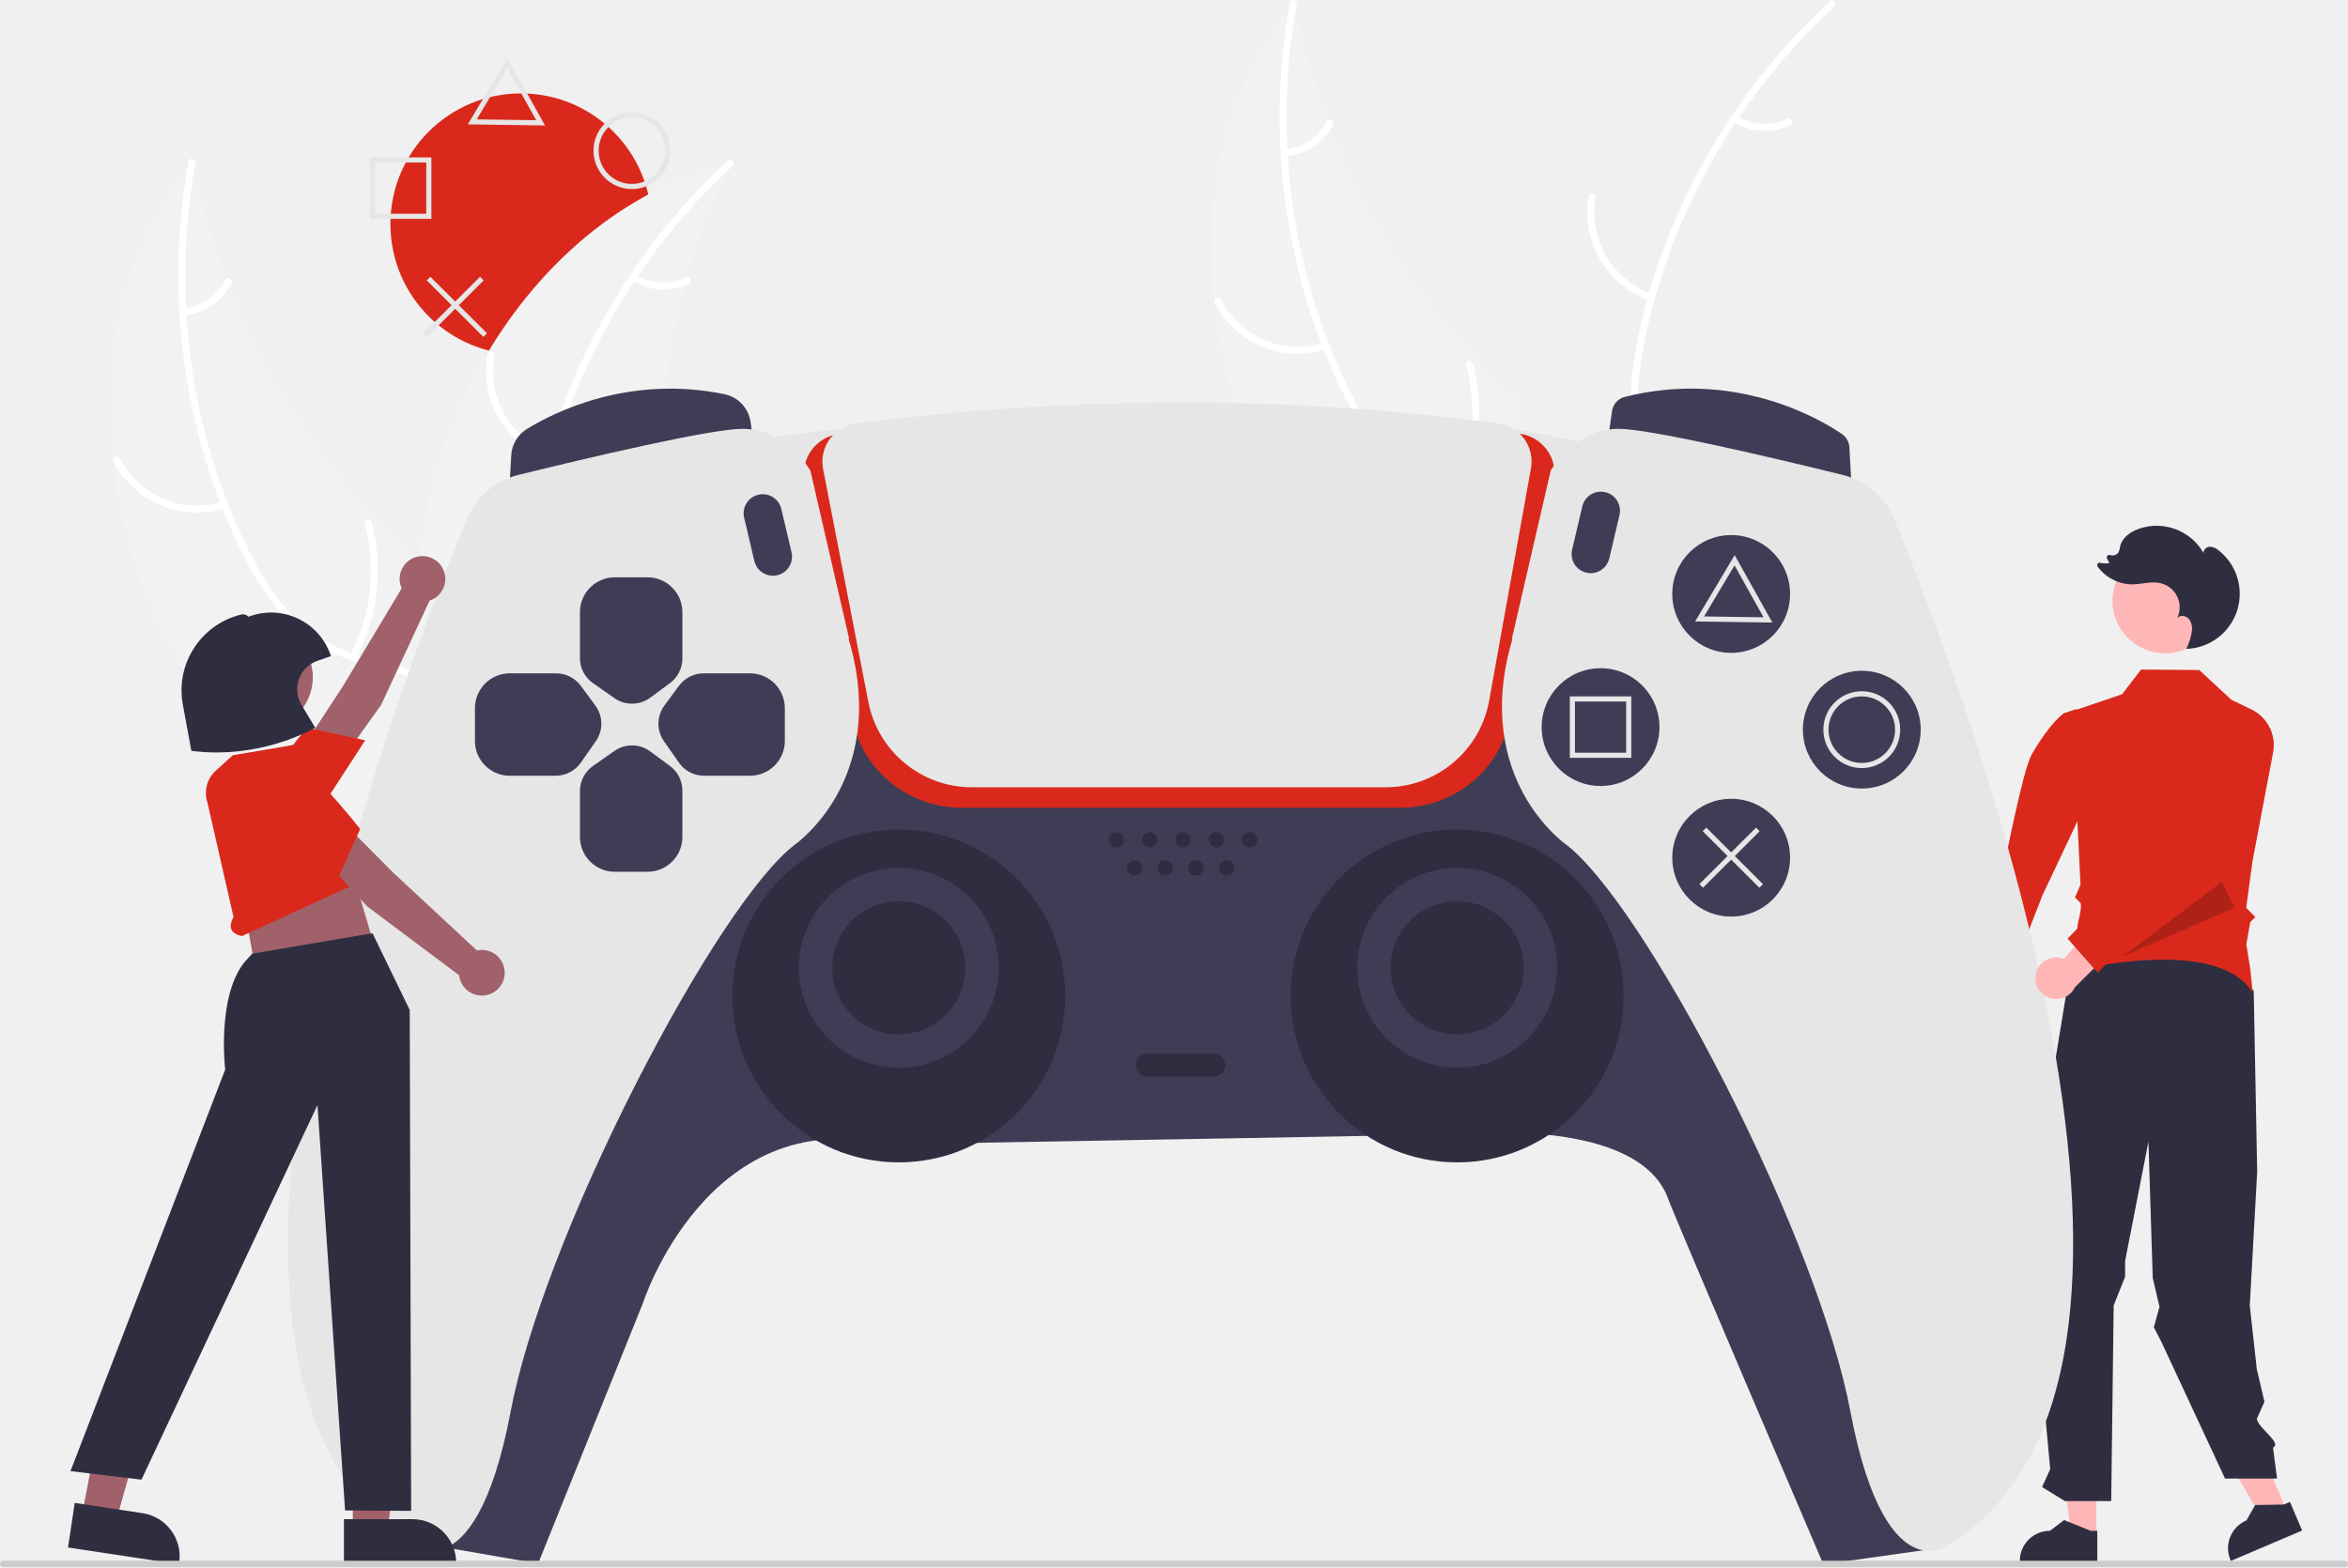
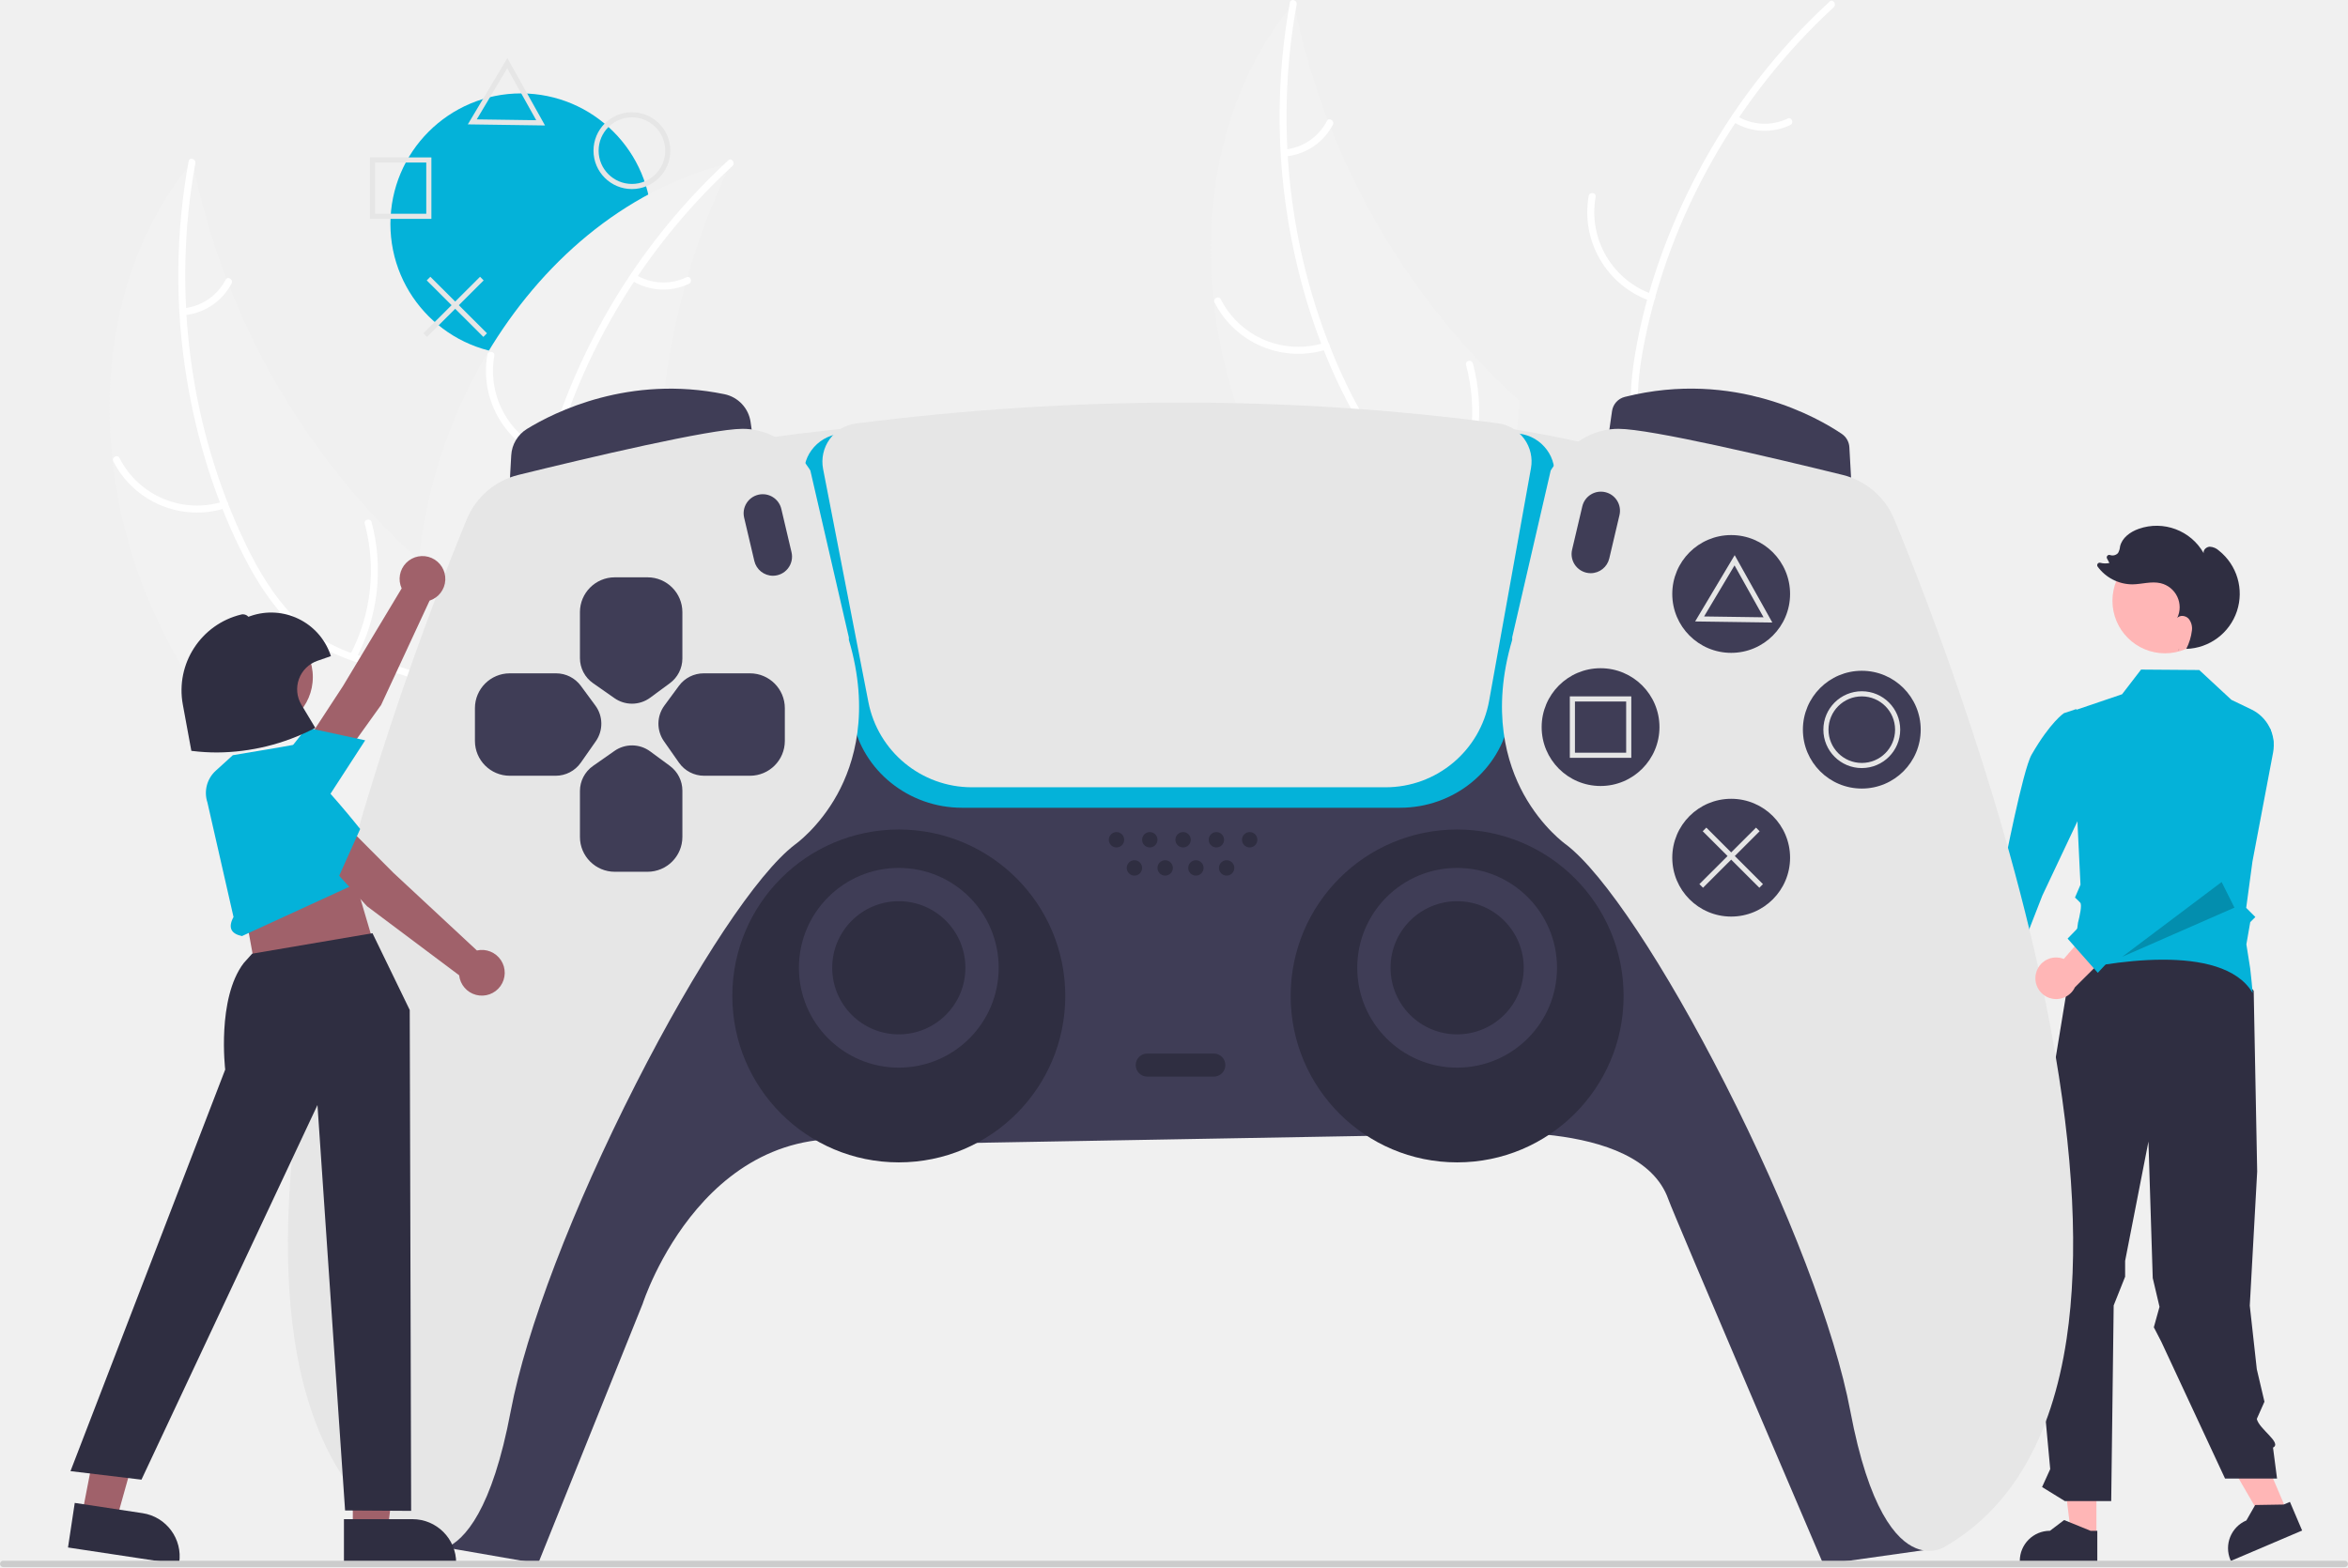
<svg xmlns="http://www.w3.org/2000/svg" data-name="Layer 1" width="916.775" height="612.055" viewBox="0 0 916.775 612.055">
  <polygon points="893.363 591.2 884.309 595.057 865.118 561.972 878.481 556.278 893.363 591.2" fill="#ffb6b6" />
  <polygon points="818.545 599.767 808.704 599.766 804.022 561.806 818.547 561.806 818.545 599.767" fill="#ffb6b6" />
  <path d="M960.504,754.006,930.24,754.005v-.383a11.78,11.78,0,0,1,11.78-11.779h.001l5.528-4.194,10.314,4.195,2.642 0Z" transform="translate(-141.6125 -143.9725)" fill="#2f2e41" />
  <path d="M1040.481,741.744l-27.841,11.865-.15-.352a11.78,11.78,0,0,1,6.218-15.455l.001-0,3.441-6.026,11.133-.185,2.43-1.036Z" transform="translate(-141.6125 -143.9725)" fill="#2f2e41" />
  <path d="M950.504,519.075l-14.957,91.075,4.071,13.572-5.341,9.612,7.844,84.415-3.184,7.01,8.896,5.487h18.102l.961-76.421,4.472-11.22V636.42l9.103-46.6,1.676,53.304,2.648,11.238-2.224,8.001,2.906,5.606,24.906,53.48h20.299l-1.57-12.094h0c3.637-1.841-5.46-7.223-6.334-11.204l2.989-6.725-2.989-12.703-2.741-24.822,2.89-52.395-1.36-70.556c-6.815-9.137-14.376-16.184-23.746-18.158Z" transform="translate(-141.6125 -143.9725)" fill="#2f2e41" />
  <circle id="e3f68381-4551-4dde-a951-c654c55667ae" data-name="ab6171fa-7d69-4734-b81c-8dff60f9761b" cx="845.316" cy="234.649" r="20.513" fill="#ffb6b6" />
  <path d="M902.352,540.594a8.072,8.072,0,0,1,7.543-9.814l8.263-27.471,9.553,11.444-9.312,24.332a8.116,8.116,0,0,1-16.048,1.509Z" transform="translate(-141.6125 -143.9725)" fill="#ffb6b6" />
-   <path id="eb9b57ee-86ab-410d-b03f-f9f5ae1c3330-315" data-name="f348f81f-b961-4ae4-bc6b-758f6acfb12a" d="M955.956,427.68l-3.703-6.766-4.772,1.593s-5.268,3.399-12.645,16.233c-3.412,5.936-10.787,43.997-10.787,43.997L906.81,528.384l17.575,2.971,14.664-37.618,17-36Z" transform="translate(-141.6125 -143.9725)" fill="#da291c" />
-   <path d="M986.168,518.788c14.443,0,29.016,2.844,34.984,13.01-.156-2.21-.547-6.043-.953-9.56l-1.493-9.449,1.513-8.664,2-2-3.582-3.582,2.443-18.084,8.065-42.603A15.471,15.471,0,0,0,1020.62,421.034l-7.749-3.726-12.561-11.651-22.722-.17-7.413,9.637-19.514,6.628,3.275,67.761-2.147,5.01c.481.442,1.497,1.386,2.046,1.995.778.86-.213,5.291-.873,7.854l-.907,6.831,2.855,2.04-3.711,4.384-.742,5.565C954.144,522.32,970.076,518.788,986.168,518.788Z" transform="translate(-141.6125 -143.9725)" fill="#da291c" />
+   <path id="eb9b57ee-86ab-410d-b03f-f9f5ae1c3330-105" data-name="f348f81f-b961-4ae4-bc6b-758f6acfb12a" d="M955.956,427.68l-3.703-6.766-4.772,1.593s-5.268,3.399-12.645,16.233c-3.412,5.936-10.787,43.997-10.787,43.997L906.81,528.384l17.575,2.971,14.664-37.618,17-36Z" transform="translate(-141.6125 -143.9725)" fill="#04b2d9" />
+   <path d="M986.168,518.788c14.443,0,29.016,2.844,34.984,13.01-.156-2.21-.547-6.043-.953-9.56l-1.493-9.449,1.513-8.664,2-2-3.582-3.582,2.443-18.084,8.065-42.603A15.471,15.471,0,0,0,1020.62,421.034l-7.749-3.726-12.561-11.651-22.722-.17-7.413,9.637-19.514,6.628,3.275,67.761-2.147,5.01c.481.442,1.497,1.386,2.046,1.995.778.86-.213,5.291-.873,7.854l-.907,6.831,2.855,2.04-3.711,4.384-.742,5.565C954.144,522.32,970.076,518.788,986.168,518.788Z" transform="translate(-141.6125 -143.9725)" fill="#04b2d9" />
  <path d="M992.176,398.13q.131-.289.262-.581c-.034.001-.067.006-.1.007Z" transform="translate(-141.6125 -143.9725)" fill="#2f2e41" />
  <path d="M1008.012,359.041a5.71,5.71,0,0,0-3.577-1.546c-1.326.043-2.672,1.241-2.397,2.539A21.08,21.08,0,0,0,976.67,350.521c-3.297,1.163-6.53,3.49-7.287,6.903a6.217,6.217,0,0,1-.783,2.548,2.909,2.909,0,0,1-3.096.784l-.033-.01a.969.969,0,0,0-1.171,1.368l.933,1.74a7.475,7.475,0,0,1-3.561-.076.968.968,0,0,0-1.028,1.507,16.879,16.879,0,0,0,13.459,6.918c3.727-.023,7.493-1.307,11.12-.45a9.659,9.659,0,0,1,6.497,13.56c1.114-1.219,3.268-.93,4.408.265a6.046,6.046,0,0,1,1.32,4.626,21.465,21.465,0,0,1-2.204,7.205,21.54,21.54,0,0,0,12.768-38.37Z" transform="translate(-141.6125 -143.9725)" fill="#2f2e41" />
-   <circle cx="203.437" cy="87.481" r="51" fill="#da291c" />
+   <circle cx="203.437" cy="87.481" r="51" fill="#04b2d9" />
  <path d="M201.709,383.163c-25.59-56.603-24.647-128.351,15.068-176.115A286.207,286.207,0,0,0,319.216,374.734c20.447,16.145,44.87,31.973,50.455,57.42,3.476,15.834-1.451,32.581-9.968,46.373-8.518,13.793-20.39,25.139-32.127,36.32l-1.317,3.826C275.186,483.313,227.299,439.767,201.709,383.163Z" transform="translate(-141.6125 -143.9725)" fill="#f2f2f2" />
  <path d="M217.882,207.738c-9.14,50.048-2.35,103.341,19.866,149.194,4.803,9.913,10.538,19.552,18.216,27.525,7.682,7.977,16.866,12.998,27.432,16.083,9.659,2.82,19.866,4.586,28.672,9.706,9.281,5.396,15.041,14.45,17.285,24.832,2.745,12.703.763,25.636-1.616,38.215-2.641,13.967-5.605,28.432-1.778,42.473.464,1.701-2.203,2.321-2.666.623-6.658-24.428,6.287-48.521,4.478-73.08-.844-11.46-5.147-22.735-14.974-29.375-8.593-5.806-19.116-7.637-28.921-10.408-10.295-2.91-19.541-7.354-27.409-14.726-8.048-7.541-14.172-16.976-19.207-26.723-11.356-21.982-18.842-46.201-22.802-70.586a248.968,248.968,0,0,1,.809-84.56c.316-1.729,2.93-.909,2.616.808Z" transform="translate(-141.6125 -143.9725)" fill="#fff" />
  <path d="M229.741,342.409A36.702,36.702,0,0,1,185.858,324.161c-.796-1.571,1.608-2.882,2.405-1.309a33.986,33.986,0,0,0,40.855,16.891c1.675-.546,2.288,2.124.623,2.666Z" transform="translate(-141.6125 -143.9725)" fill="#fff" />
  <path d="M278.311,399.756a70.741,70.741,0,0,0,5.722-51.235c-.458-1.703,2.209-2.323,2.666-.623a73.581,73.581,0,0,1-6.063,53.303c-.826,1.56-3.147.106-2.325-1.445Z" transform="translate(-141.6125 -143.9725)" fill="#fff" />
  <path d="M213.423,264.354a20.775,20.775,0,0,0,16.281-11.115c.806-1.57,3.126-.114,2.325,1.445a23.28,23.28,0,0,1-17.984,12.336,1.415,1.415,0,0,1-1.644-1.022,1.376,1.376,0,0,1,1.022-1.644Z" transform="translate(-141.6125 -143.9725)" fill="#fff" />
  <path d="M427.099,207.602c-.475.994-.951,1.989-1.415,3.003a273.598,273.598,0,0,0-15.618,41.543c-.332,1.097-.653,2.213-.953,3.317a288.435,288.435,0,0,0-8.762,105.831,280.106,280.106,0,0,0,7.598,41.875c4.961,18.983,11.849,39.171,10.295,58.126a48.054,48.054,0,0,1-.786,5.895l-86.43,52.791c-.257.021-.502.063-.76.085l-3.354,2.266c-.235-.696-.463-1.423-.698-2.119-.138-.403-.256-.818-.394-1.221-.086-.273-.171-.546-.264-.787-.029-.091-.057-.182-.074-.253-.093-.241-.154-.475-.235-.696q-1.933-6.089-3.786-12.227c-.012-.02-.012-.02-.005-.051-9.337-31.202-16.151-63.457-17.852-95.721-.051-.971-.115-1.961-.126-2.955a267.285,267.285,0,0,1,1.507-43.592,236.291,236.291,0,0,1,4.046-23.564,196.492,196.492,0,0,1,22.763-57.063c21.002-35.301,53.061-63.492,92.296-73.73C425.098,208.094,426.084,207.844,427.099,207.602Z" transform="translate(-141.6125 -143.9725)" fill="#f2f2f2" />
  <path d="M427.575,208.818c-37.43,34.458-64.095,81.097-73.964,131.084-2.134,10.807-3.358,21.956-2.027,32.945,1.331,10.994,5.641,20.533,12.22,29.357,6.014,8.067,13.101,15.623,17.049,25.012,4.162,9.896,3.31,20.593-1.149,30.234-5.456,11.796-14.826,20.928-24.298,29.54-10.518,9.562-21.594,19.327-26.992,32.842-.654,1.637-3.157.527-2.504-1.108,9.391-23.513,34.233-34.956,47.575-55.655,6.226-9.659,9.578-21.252,5.73-32.469-3.365-9.809-10.666-17.607-16.826-25.723-6.468-8.522-11.175-17.637-13.018-28.26-1.885-10.867-1.095-22.087.753-32.901,4.168-24.389,12.772-48.233,24.291-70.088a248.968,248.968,0,0,1,51.557-67.03c1.293-1.19,2.887,1.038,1.602,2.22Z" transform="translate(-141.6125 -143.9725)" fill="#fff" />
  <path d="M355.962,323.484A36.702,36.702,0,0,1,331.911,282.494c.31-1.734,3.019-1.333,2.709.403a33.986,33.986,0,0,0,22.451,38.084c1.666.573.548,3.073-1.108,2.504Z" transform="translate(-141.6125 -143.9725)" fill="#fff" />
  <path d="M360.216,398.515A70.741,70.741,0,0,0,395.632,361.052c.66-1.635,3.163-.525,2.504,1.108a73.581,73.581,0,0,1-36.933,38.909c-1.599.748-2.577-1.81-.987-2.554Z" transform="translate(-141.6125 -143.9725)" fill="#fff" />
  <path d="M389.928,251.337a20.775,20.775,0,0,0,19.691.927c1.589-.768,2.565,1.791.987,2.554a23.28,23.28,0,0,1-21.786-.977,1.415,1.415,0,0,1-.698-1.806,1.376,1.376,0,0,1,1.806-.698Z" transform="translate(-141.6125 -143.9725)" fill="#fff" />
  <path d="M631.709,321.163c-25.59-56.603-24.647-128.351,15.068-176.115A286.207,286.207,0,0,0,749.216,312.734c20.447,16.145,44.87,31.973,50.455,57.42,3.476,15.834-1.451,32.581-9.968,46.373-8.518,13.793-20.39,25.139-32.127,36.32l-1.317,3.826C705.186,421.313,657.299,377.767,631.709,321.163Z" transform="translate(-141.6125 -143.9725)" fill="#f2f2f2" />
  <path d="M647.882,145.738c-9.14,50.048-2.35,103.341,19.866,149.194,4.803,9.913,10.538,19.552,18.216,27.525,7.682,7.977,16.866,12.998,27.432,16.083,9.659,2.82,19.866,4.586,28.672,9.706,9.281,5.396,15.041,14.45,17.285,24.832,2.745,12.703.763,25.636-1.616,38.215-2.641,13.967-5.605,28.432-1.778,42.473.464,1.701-2.203,2.321-2.666.623-6.658-24.428,6.287-48.521,4.478-73.08-.844-11.46-5.147-22.735-14.974-29.375-8.593-5.806-19.116-7.637-28.921-10.408-10.295-2.91-19.541-7.354-27.409-14.726-8.048-7.541-14.172-16.976-19.207-26.723-11.356-21.982-18.842-46.201-22.802-70.586a248.968,248.968,0,0,1,.809-84.56c.316-1.729,2.93-.909,2.616.808Z" transform="translate(-141.6125 -143.9725)" fill="#fff" />
  <path d="M659.741,280.409A36.702,36.702,0,0,1,615.858,262.161c-.796-1.571,1.608-2.882,2.405-1.309a33.986,33.986,0,0,0,40.855,16.891c1.675-.546,2.288,2.124.623,2.666Z" transform="translate(-141.6125 -143.9725)" fill="#fff" />
  <path d="M708.311,337.756a70.741,70.741,0,0,0,5.722-51.235c-.458-1.703,2.209-2.323,2.666-.623a73.581,73.581,0,0,1-6.063,53.303c-.826,1.56-3.147.106-2.325-1.445Z" transform="translate(-141.6125 -143.9725)" fill="#fff" />
  <path d="M643.423,202.354a20.775,20.775,0,0,0,16.281-11.115c.806-1.57,3.126-.114,2.325,1.445a23.28,23.28,0,0,1-17.984,12.336,1.415,1.415,0,0,1-1.644-1.022,1.376,1.376,0,0,1,1.022-1.644Z" transform="translate(-141.6125 -143.9725)" fill="#fff" />
  <path d="M857.099,145.602c-.475.994-.951,1.989-1.415,3.003a273.598,273.598,0,0,0-15.618,41.543c-.332,1.097-.653,2.213-.953,3.317a288.435,288.435,0,0,0-8.762,105.831,280.106,280.106,0,0,0,7.598,41.875c4.961,18.983,11.849,39.171,10.295,58.126a48.054,48.054,0,0,1-.786,5.895l-86.43,52.791c-.257.021-.502.063-.76.085l-3.354,2.266c-.235-.696-.463-1.423-.698-2.119-.138-.403-.256-.818-.394-1.221-.086-.273-.171-.546-.264-.787-.029-.091-.057-.182-.074-.253-.093-.241-.154-.475-.235-.696q-1.933-6.089-3.786-12.227c-.012-.02-.012-.02-.005-.051-9.337-31.202-16.151-63.457-17.852-95.721-.051-.971-.115-1.961-.126-2.955a267.285,267.285,0,0,1,1.507-43.592,236.291,236.291,0,0,1,4.046-23.564,196.492,196.492,0,0,1,22.763-57.063c21.002-35.301,53.061-63.492,92.296-73.73C855.098,146.094,856.083,145.844,857.099,145.602Z" transform="translate(-141.6125 -143.9725)" fill="#f0f0f0" />
  <path d="M857.575,146.818c-37.43,34.458-64.095,81.097-73.964,131.084-2.134,10.807-3.358,21.956-2.027,32.945,1.331,10.994,5.641,20.533,12.22,29.357,6.014,8.067,13.101,15.623,17.049,25.012,4.162,9.896,3.31,20.593-1.149,30.234-5.456,11.796-14.826,20.928-24.298,29.54-10.518,9.562-21.594,19.327-26.992,32.842-.654,1.637-3.157.527-2.504-1.108,9.391-23.513,34.233-34.956,47.575-55.655,6.226-9.659,9.578-21.252,5.73-32.469-3.365-9.809-10.666-17.607-16.826-25.723-6.468-8.522-11.175-17.637-13.018-28.26-1.885-10.867-1.095-22.087.753-32.901,4.168-24.389,12.772-48.233,24.291-70.088a248.968,248.968,0,0,1,51.557-67.03c1.293-1.19,2.887,1.038,1.602,2.22Z" transform="translate(-141.6125 -143.9725)" fill="#fff" />
  <path d="M785.962,261.484A36.702,36.702,0,0,1,761.911,220.494c.31-1.734,3.019-1.333,2.709.403a33.986,33.986,0,0,0,22.451,38.084c1.666.573.548,3.073-1.108,2.504Z" transform="translate(-141.6125 -143.9725)" fill="#fff" />
  <path d="M790.216,336.515A70.741,70.741,0,0,0,825.632,299.052c.66-1.635,3.163-.525,2.504,1.108a73.581,73.581,0,0,1-36.933,38.909c-1.599.748-2.577-1.81-.987-2.554Z" transform="translate(-141.6125 -143.9725)" fill="#fff" />
  <path d="M819.928,189.337a20.775,20.775,0,0,0,19.691.927c1.589-.768,2.565,1.791.987,2.554a23.28,23.28,0,0,1-21.786-.977,1.415,1.415,0,0,1-.698-1.806,1.376,1.376,0,0,1,1.806-.698Z" transform="translate(-141.6125 -143.9725)" fill="#fff" />
  <path d="M305.549,740.954l9.447,7.316,36.729,6.373L392.549,653.162s25-78.209,95-62.209l225-4s69.083-7.08,80.5,25.5c2.162,6.171,60.5,142.5,60.5,142.5l40.902-5.773-4.902-116.227-97.146-225.5-168.854-10.543-174,12.043Z" transform="translate(-141.6125 -143.9725)" fill="#3f3d56" />
  <circle cx="350.937" cy="388.981" r="65" fill="#2f2e41" />
  <circle cx="568.937" cy="388.981" r="65" fill="#2f2e41" />
  <path d="M416.549,319.954l26.763-5.248s201.504-28.752,328.87,5.248l-9.634,27-337-2Z" transform="translate(-141.6125 -143.9725)" fill="#e6e6e6" />
-   <path d="M688.238,459.454H517.229c-20.764,0-38.709-14.377-42.67-34.187l-18.715-93.604a14.991,14.991,0,0,1,2.59-11.824,15.938,15.938,0,0,1,10.949-6.432c90.192-11.195,179.502-11.214,265.45-.058a15.699,15.699,0,0,1,10.79,6.352,15.013,15.013,0,0,1,2.671,11.672l-17.276,93.317C727.29,444.833,709.298,459.454,688.238,459.454Z" transform="translate(-141.6125 -143.9725)" fill="#da291c" />
+   <path d="M688.238,459.454H517.229c-20.764,0-38.709-14.377-42.67-34.187l-18.715-93.604a14.991,14.991,0,0,1,2.59-11.824,15.938,15.938,0,0,1,10.949-6.432c90.192-11.195,179.502-11.214,265.45-.058a15.699,15.699,0,0,1,10.79,6.352,15.013,15.013,0,0,1,2.671,11.672l-17.276,93.317C727.29,444.833,709.298,459.454,688.238,459.454Z" transform="translate(-141.6125 -143.9725)" fill="#04b2d9" />
  <path d="M340.479,335.193l.745-13.395a12.935,12.935,0,0,1,6.149-10.306c10.797-6.624,39.923-21.208,77.092-13.563a12.977,12.977,0,0,1,10.212,10.846l.995,6.97Z" transform="translate(-141.6125 -143.9725)" fill="#3f3d56" />
  <path d="M864.62,335.193l-95.193-19.448,1.599-11.197A6.692,6.692,0,0,1,776.036,298.978c42.865-10.757,75.676,8.346,84.711,14.458a6.761,6.761,0,0,1,2.952,5.197Z" transform="translate(-141.6125 -143.9725)" fill="#3f3d56" />
  <path d="M310.254,749.689a11.995,11.995,0,0,1-6.492-1.826c-25.489-14.884-41.379-42.159-47.194-81.046-4.803-32.121-2.797-72.438,5.961-119.833C278.058,462.957,310.605,378.968,323.877,346.758a29.376,29.376,0,0,1,20.071-17.284c27.362-6.73,75.127-18.02,87.601-18.02,17.095,0,26.344,16.092,26.436,16.255l.051.133,15.013,65.101v.939c8.282,28.022,2.128,48.265-4.497,60.313-7.191,13.077-16.496,19.606-16.588,19.67-14.611,11.123-38.415,46.956-62.105,93.503-24.619,48.372-42.869,96.102-48.818,127.679-7.282,38.649-17.956,50.481-25.628,53.601A13.602,13.602,0,0,1,310.254,749.689Z" transform="translate(-141.6125 -143.9725)" fill="#e6e6e6" />
  <path d="M682.601,451.454H521.021a41.168,41.168,0,0,1-40.345-33.262l-17.683-91.036a15.02,15.02,0,0,1,12.814-17.769c85.224-10.888,169.614-10.907,250.825-.057a15.006,15.006,0,0,1,12.741,17.543L723.051,417.63A41.065,41.065,0,0,1,682.601,451.454Z" transform="translate(-141.6125 -143.9725)" fill="#e6e6e6" />
  <path d="M894.848,749.69a13.609,13.609,0,0,1-5.162-1.043c-7.672-3.119-18.347-14.951-25.628-53.601-5.949-31.577-24.199-79.307-48.818-127.679-23.69-46.547-47.495-82.38-62.124-93.516-.075-.051-9.379-6.58-16.57-19.657-6.625-12.048-12.779-32.291-4.497-60.313l.013-1.052L747.078,327.771l.035-.062c.092-.163,9.341-16.255,26.436-16.255,12.474,0,60.239,11.29,87.601,18.02a29.38,29.38,0,0,1,20.071,17.284h0c13.272,32.21,45.819,116.199,61.348,200.226,8.759,47.395,10.765,87.712,5.961,119.833-5.815,38.887-21.706,66.162-47.229,81.068A11.948,11.948,0,0,1,894.848,749.69Z" transform="translate(-141.6125 -143.9725)" fill="#e6e6e6" />
  <circle cx="350.937" cy="377.981" r="39" fill="#3f3d56" />
  <circle cx="350.937" cy="377.981" r="26" fill="#2f2e41" />
  <circle cx="568.937" cy="377.981" r="39" fill="#3f3d56" />
  <circle cx="568.937" cy="377.981" r="26" fill="#2f2e41" />
  <circle cx="435.937" cy="327.981" r="3" fill="#2f2e41" />
  <circle cx="448.937" cy="327.981" r="3" fill="#2f2e41" />
  <circle cx="442.937" cy="338.981" r="3" fill="#2f2e41" />
  <circle cx="454.937" cy="338.981" r="3" fill="#2f2e41" />
  <circle cx="466.937" cy="338.981" r="3" fill="#2f2e41" />
  <circle cx="478.937" cy="338.981" r="3" fill="#2f2e41" />
  <circle cx="461.937" cy="327.981" r="3" fill="#2f2e41" />
  <circle cx="474.937" cy="327.981" r="3" fill="#2f2e41" />
  <circle cx="487.937" cy="327.981" r="3" fill="#2f2e41" />
  <path d="M615.549,564.454h-26a4.5,4.5,0,1,1,0-9h26a4.5,4.5,0,0,1,0,9Z" transform="translate(-141.6125 -143.9725)" fill="#2f2e41" />
  <path d="M443.393,368.84a7.464,7.464,0,0,1-7.244-5.75l-3.987-16.928a7.457,7.457,0,0,1,14.517-3.419l3.987,16.928a7.467,7.467,0,0,1-7.272,9.169Z" transform="translate(-141.6125 -143.9725)" fill="#3f3d56" />
  <path d="M762.705,367.84a7.467,7.467,0,0,1-7.272-9.169l3.987-16.928a7.457,7.457,0,0,1,14.517,3.419l-3.987,16.928a7.464,7.464,0,0,1-7.244,5.75Z" transform="translate(-141.6125 -143.9725)" fill="#3f3d56" />
  <path d="M388.378,418.807a11.942,11.942,0,0,1-6.858-2.164l-8.37-5.859a11.968,11.968,0,0,1-5.101-9.797V383.044a13.606,13.606,0,0,1,13.59-13.59h12.819a13.606,13.606,0,0,1,13.59,13.59v18.12a12.002,12.002,0,0,1-4.865,9.627l-7.712,5.683A11.942,11.942,0,0,1,388.378,418.807Z" transform="translate(-141.6125 -143.9725)" fill="#3f3d56" />
  <path d="M394.459,484.454H381.64a13.606,13.606,0,0,1-13.59-13.59V452.92a11.968,11.968,0,0,1,5.101-9.797l8.37-5.859a11.95,11.95,0,0,1,13.952.17l7.712,5.683a12.002,12.002,0,0,1,4.865,9.627V470.863A13.606,13.606,0,0,1,394.459,484.454Z" transform="translate(-141.6125 -143.9725)" fill="#3f3d56" />
  <path d="M434.459,446.954H416.516a11.968,11.968,0,0,1-9.797-5.101l-5.859-8.37a11.949,11.949,0,0,1,.17-13.952l5.683-7.712a12.002,12.002,0,0,1,9.627-4.865h18.12a13.606,13.606,0,0,1,13.59,13.59V433.363A13.606,13.606,0,0,1,434.459,446.954Z" transform="translate(-141.6125 -143.9725)" fill="#3f3d56" />
  <path d="M358.583,446.954H340.64a13.606,13.606,0,0,1-13.59-13.59V420.544a13.606,13.606,0,0,1,13.59-13.59h18.12a12.002,12.002,0,0,1,9.627,4.865l5.683,7.712a11.949,11.949,0,0,1,.17,13.952l-5.859,8.37A11.968,11.968,0,0,1,358.583,446.954Z" transform="translate(-141.6125 -143.9725)" fill="#3f3d56" />
  <circle cx="675.937" cy="231.981" r="23" fill="#3f3d56" />
  <circle cx="726.937" cy="284.981" r="23" fill="#3f3d56" />
  <circle cx="675.937" cy="334.981" r="23" fill="#3f3d56" />
  <circle cx="624.937" cy="283.981" r="23" fill="#3f3d56" />
  <path d="M868.549,443.954a15,15,0,1,1,15-15A15.017,15.017,0,0,1,868.549,443.954Zm0-28a13,13,0,1,0,13,13A13.014,13.014,0,0,0,868.549,415.954Z" transform="translate(-141.6125 -143.9725)" fill="#e6e6e6" />
  <path d="M833.621,387.113l-30.145-.426,15.442-25.893Zm-26.652-2.377,23.217.329-11.324-20.27Z" transform="translate(-141.6125 -143.9725)" fill="#e6e6e6" />
  <path d="M778.549,439.954h-24v-24h24Zm-22-2h20v-20h-20Z" transform="translate(-141.6125 -143.9725)" fill="#e6e6e6" />
  <polygon points="688.348 345.307 677.353 334.333 687.049 324.655 685.635 323.239 675.937 332.919 666.238 323.239 664.825 324.655 674.521 334.333 663.526 345.307 664.939 346.723 675.937 335.746 686.935 346.723 688.348 345.307" fill="#e6e6e6" />
  <path d="M388.344,217.812a15,15,0,1,1,15-15A15.017,15.017,0,0,1,388.344,217.812Zm0-28a13,13,0,1,0,13,13A13.014,13.014,0,0,0,388.344,189.812Z" transform="translate(-141.6125 -143.9725)" fill="#e6e6e6" />
  <path d="M354.417,192.972l-30.145-.426,15.442-25.893Zm-26.652-2.377,23.217.329-11.324-20.27Z" transform="translate(-141.6125 -143.9725)" fill="#e6e6e6" />
  <path d="M310.049,229.454h-24v-24h24Zm-22-2h20v-20h-20Z" transform="translate(-141.6125 -143.9725)" fill="#e6e6e6" />
  <polygon points="190.143 130.165 179.148 119.191 188.844 109.514 187.431 108.098 177.732 117.778 168.033 108.098 166.62 109.514 176.316 119.191 165.321 130.165 166.734 131.581 177.732 120.604 188.73 131.581 190.143 130.165" fill="#e6e6e6" />
  <polygon points="867.437 344.481 828.622 373.694 872.437 354.481 867.437 344.481" opacity="0.2" />
  <polygon points="149.437 380.481 100.437 382.481 94.437 349.481 136.437 336.481 149.437 380.481" fill="#a0616a" />
  <path d="M273.034,443.577l-10.929-11.128,13.401-20.49,22.936-38.179a8.926,8.926,0,1,1,10.904,4.78l-18.932,40.759Z" transform="translate(-141.6125 -143.9725)" fill="#a0616a" />
-   <path d="M260.927,468.982a12.317,12.317,0,0,1-12.152,5.502,11.515,11.515,0,0,1-9.675-8.11,10.979,10.979,0,0,1,1.21-9.166c7.311-12.325,20.796-28.602,20.931-28.765l.215-.259,22.743,4.927Z" transform="translate(-141.6125 -143.9725)" fill="#da291c" />
+   <path d="M260.927,468.982a12.317,12.317,0,0,1-12.152,5.502,11.515,11.515,0,0,1-9.675-8.11,10.979,10.979,0,0,1,1.21-9.166c7.311-12.325,20.796-28.602,20.931-28.765l.215-.259,22.743,4.927Z" transform="translate(-141.6125 -143.9725)" fill="#04b2d9" />
  <polygon points="137.758 597.772 151.347 597.771 157.811 545.356 137.755 545.357 137.758 597.772" fill="#a0616a" />
  <path d="M275.904,737.308l26.762-.001h.001a17.056,17.056,0,0,1,17.055,17.055v.554l-43.817.002Z" transform="translate(-141.6125 -143.9725)" fill="#2f2e41" />
  <polygon points="31.948 591.89 45.384 593.92 59.612 543.061 41.998 540.063 31.948 591.89" fill="#a0616a" />
  <path d="M170.796,730.957l26.461,4.0.001 0a17.056,17.056,0,0,1,14.314,19.412l-.083.548-43.325-6.549Z" transform="translate(-141.6125 -143.9725)" fill="#2f2e41" />
  <path d="M240.049,516.454l47-8L301.592,538.43l.554,195.637-25.795-.161-10.783-158.344L196.845,721.874l-27.711-3.325L229.544,561.707s-3.325-27.711,7.205-41.566Z" transform="translate(-141.6125 -143.9725)" fill="#2f2e41" />
-   <path d="M222.601,457.395a11.744,11.744,0,0,1,3.239-12.395l6.68-6.071,18.831-3.173,11.774-2.14,18.925,54.838-45.963,21.117c-4.034-.871-5.645-3.077-3.298-7.465Z" transform="translate(-141.6125 -143.9725)" fill="#da291c" />
+   <path d="M222.601,457.395a11.744,11.744,0,0,1,3.239-12.395l6.68-6.071,18.831-3.173,11.774-2.14,18.925,54.838-45.963,21.117c-4.034-.871-5.645-3.077-3.298-7.465Z" transform="translate(-141.6125 -143.9725)" fill="#04b2d9" />
  <path d="M264.784,475.898l13.148-8.391,17.275,17.349L327.816,515.194a8.926,8.926,0,1,1-6.933,9.679l-35.962-26.953Z" transform="translate(-141.6125 -143.9725)" fill="#a0616a" />
-   <path d="M242.432,458.797a12.315,12.315,0,0,1-2.869-13.026,11.521,11.521,0,0,1,9.936-7.788,10.979,10.979,0,0,1,8.718,3.08c10.546,9.702,23.682,26.263,23.813,26.428l.209.264-9.525,21.232Z" transform="translate(-141.6125 -143.9725)" fill="#da291c" />
+   <path d="M242.432,458.797a12.315,12.315,0,0,1-2.869-13.026,11.521,11.521,0,0,1,9.936-7.788,10.979,10.979,0,0,1,8.718,3.08c10.546,9.702,23.682,26.263,23.813,26.428l.209.264-9.525,21.232Z" transform="translate(-141.6125 -143.9725)" fill="#04b2d9" />
  <circle cx="101.474" cy="264.44" r="20.671" fill="#a0616a" />
  <path d="M226.351,437.861a79.196,79.196,0,0,1-9.59-.585l-.436-.053L212.995,419.147a30.496,30.496,0,0,1,22.79-35.161,2.834,2.834,0,0,1,2.822.874l.794-.277a24.518,24.518,0,0,1,31.224,15.079l.197.565-5.299,1.848a11.766,11.766,0,0,0-6.212,17.168l5.418,9.02-.577.289A83.749,83.749,0,0,1,226.351,437.861Z" transform="translate(-141.6125 -143.9725)" fill="#2f2e41" />
  <path d="M936.509,524.362a8.072,8.072,0,0,1,10.904-5.858l18.8-21.667,4.021,14.354-18.469,18.375a8.116,8.116,0,0,1-15.256-5.204Z" transform="translate(-141.6125 -143.9725)" fill="#ffb6b6" />
-   <path id="fb39b7b9-f69c-40b6-9f40-8573a72b247d-316" data-name="f348f81f-b961-4ae4-bc6b-758f6acfb12a" d="M1020.4,429.103l7.702-.416,1.16,4.896s-.114,6.269-7.137,19.299-61.434,71.045-61.434,71.045l-11.784-13.373,29.126-30L995.672,449.109Z" transform="translate(-141.6125 -143.9725)" fill="#da291c" />
-   <path id="b116d6b4-a736-490c-92f3-c8fac06531ff-317" data-name="Path 2960" d="M142.86,756.028h914.281a1.247,1.247,0,0,0,0-2.494h-914.281a1.247,1.247,0,1,0,0,2.494Z" transform="translate(-141.6125 -143.9725)" fill="#ccc" />
+   <path id="fb39b7b9-f69c-40b6-9f40-8573a72b247d-106" data-name="f348f81f-b961-4ae4-bc6b-758f6acfb12a" d="M1020.4,429.103l7.702-.416,1.16,4.896s-.114,6.269-7.137,19.299-61.434,71.045-61.434,71.045l-11.784-13.373,29.126-30L995.672,449.109Z" transform="translate(-141.6125 -143.9725)" fill="#04b2d9" />
+   <path id="b116d6b4-a736-490c-92f3-c8fac06531ff-107" data-name="Path 2960" d="M142.86,756.028h914.281a1.247,1.247,0,0,0,0-2.494h-914.281a1.247,1.247,0,1,0,0,2.494Z" transform="translate(-141.6125 -143.9725)" fill="#ccc" />
</svg>
